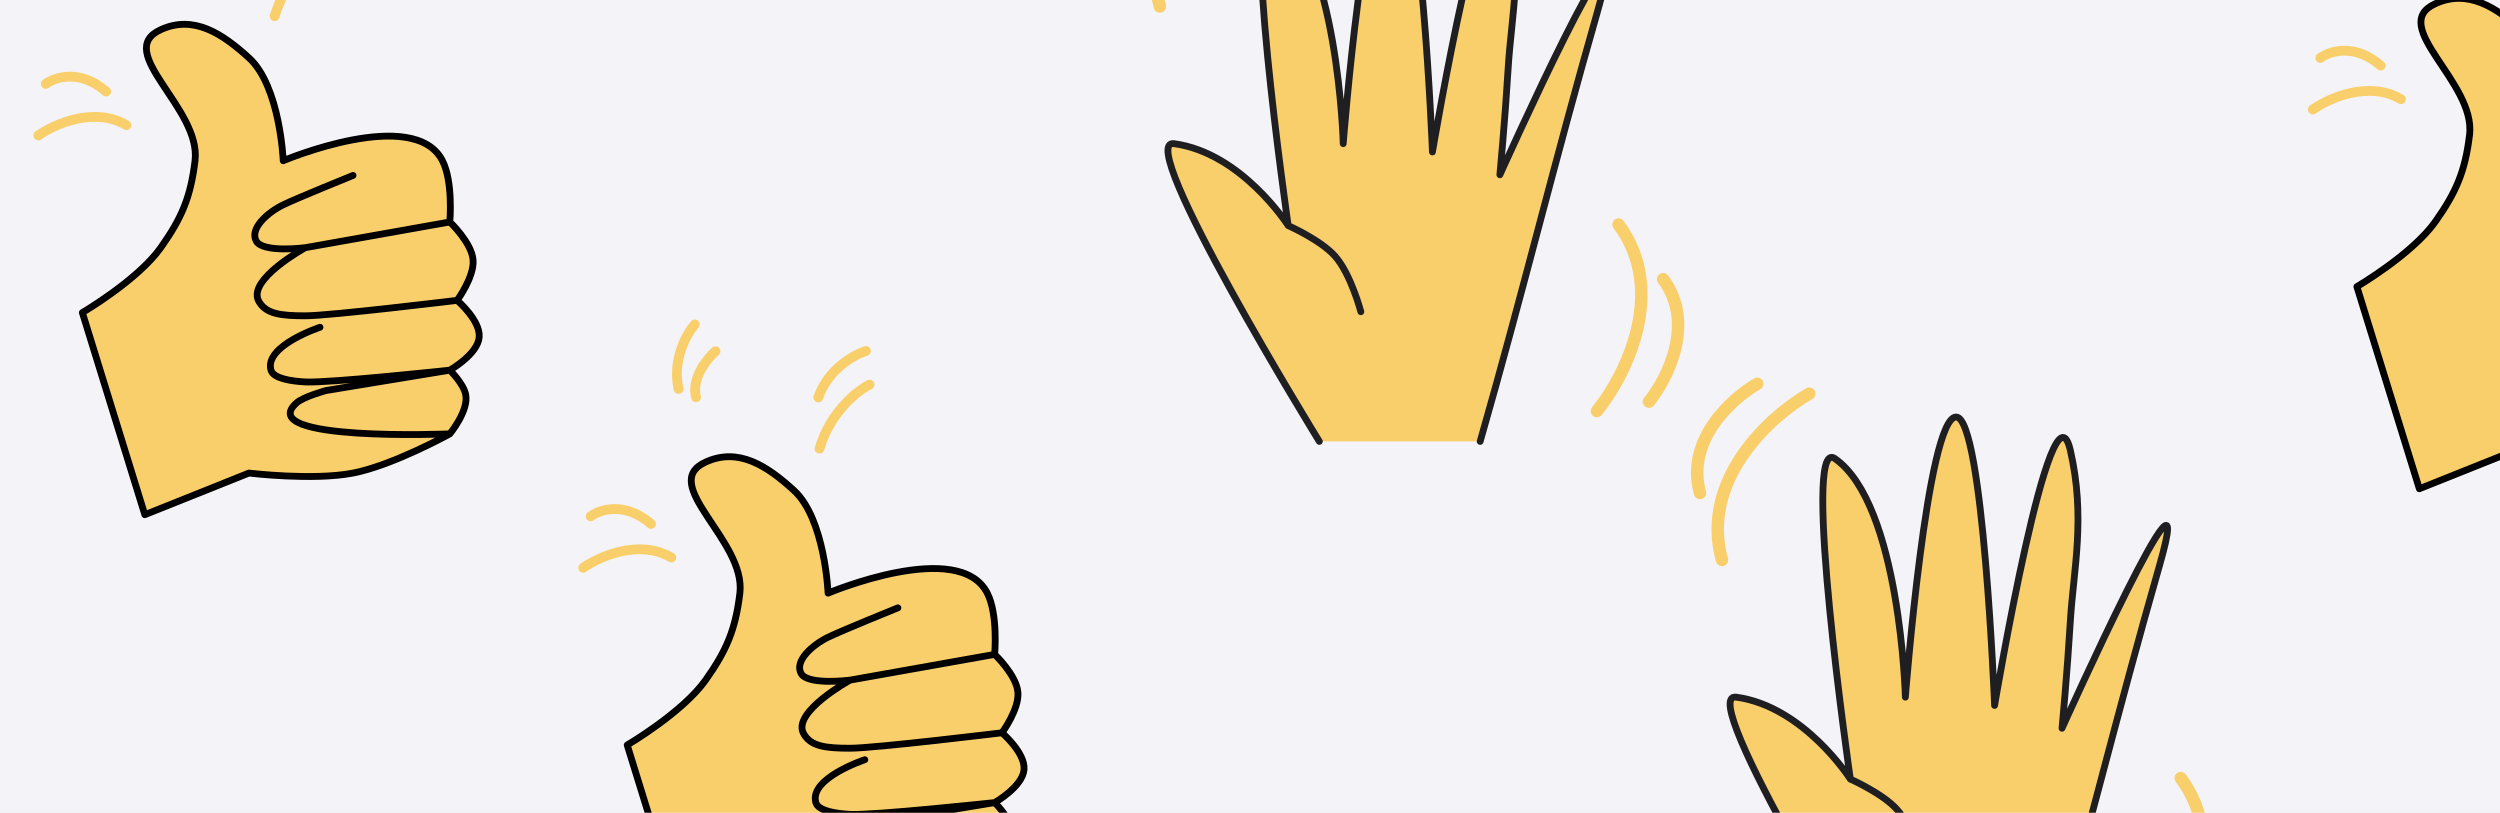
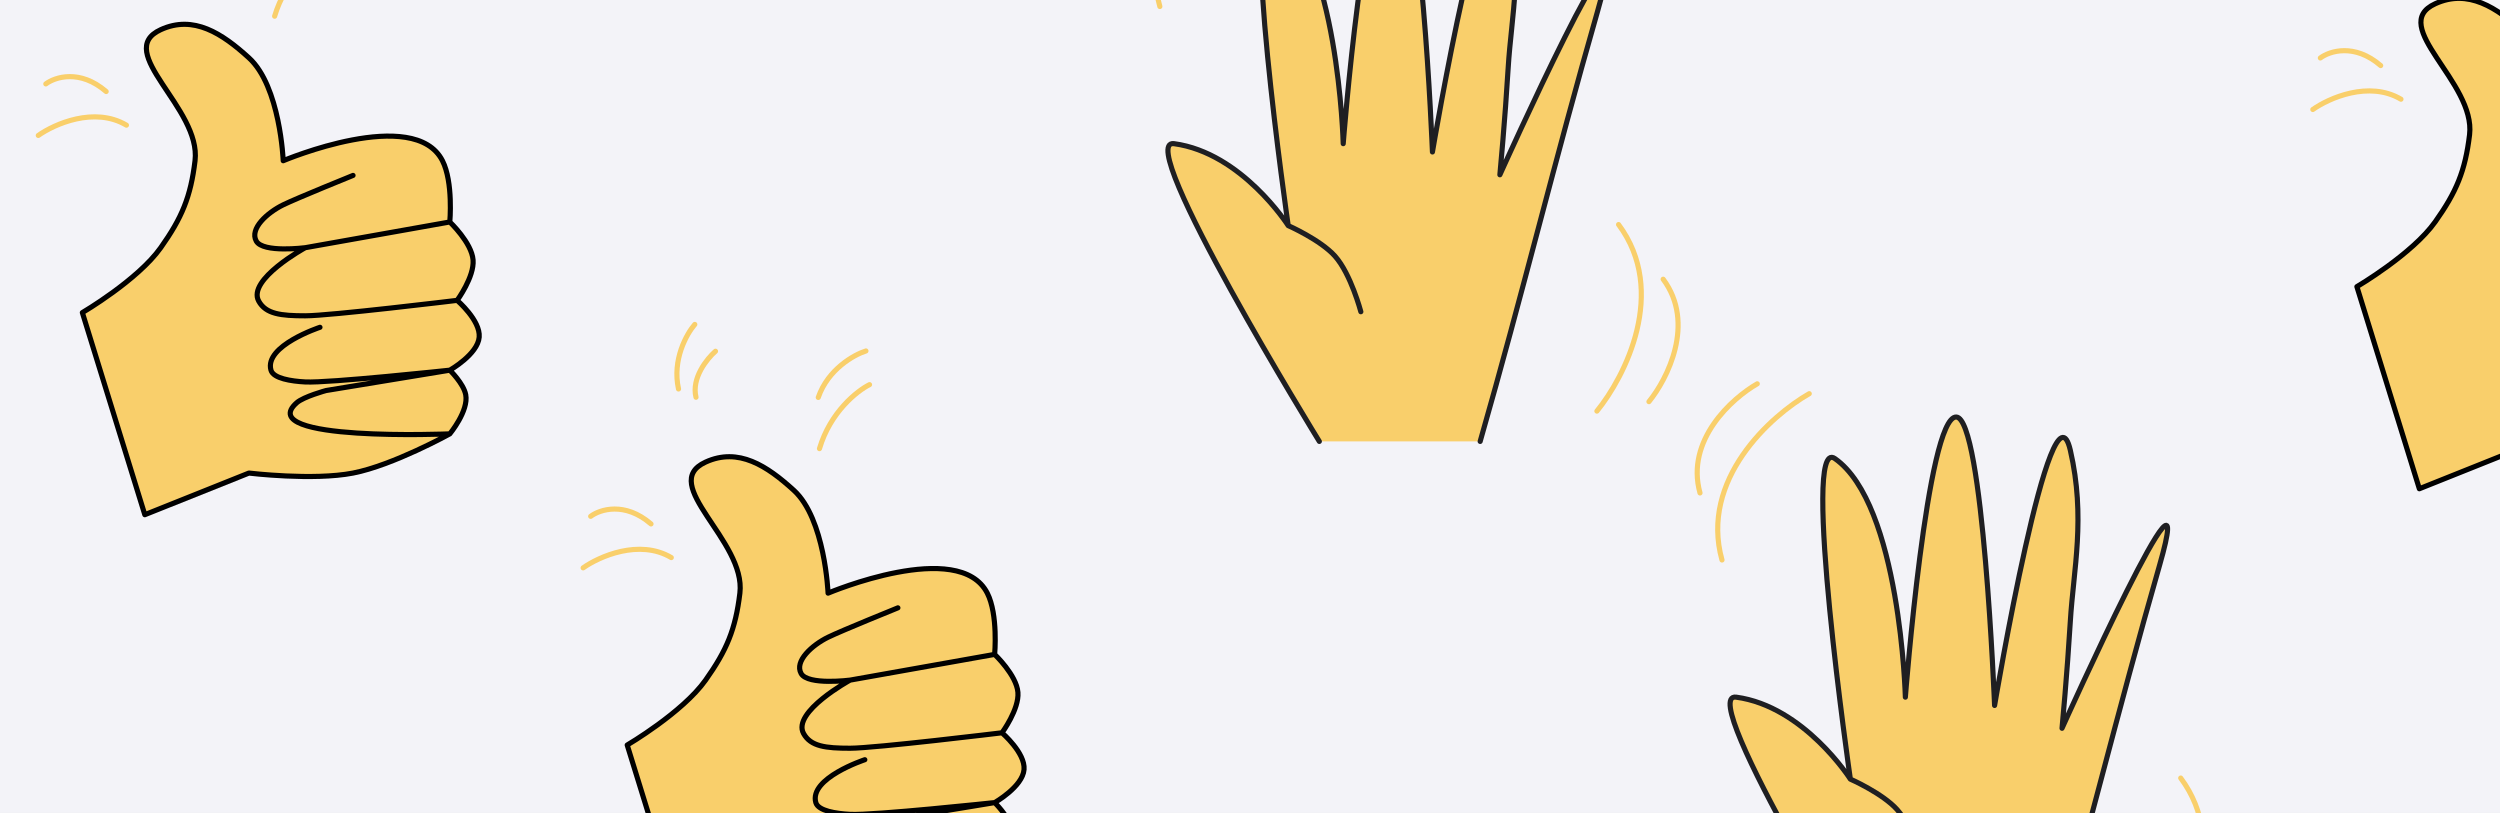
<svg xmlns="http://www.w3.org/2000/svg" width="486" height="158" viewBox="0 0 486 158" fill="none">
-   <g clip-path="url(#clip0_2436_57007)">
+   <g clipPath="url(#clip0_2436_57007)">
    <rect width="486" height="158" fill="#F3F3F8" />
    <path d="M419.815 109.908C411.545 138.736 405.295 164.583 397.025 193.411H365.76C365.76 193.411 329.427 134.438 337.499 135.526C350.706 137.307 359.709 151.46 359.709 151.46C359.709 151.46 350.031 84.496 356.687 89.135C369.432 98.016 370.402 135.526 370.402 135.526C370.402 135.526 374.637 80.944 380.285 81.067C385.528 81.181 387.747 137.14 387.747 137.14C387.747 137.14 398.801 71.622 402.47 87.521C405.495 100.63 403.075 110.719 402.47 120.803C401.865 130.888 400.857 141.577 400.857 141.577C400.857 141.577 428.085 81.081 419.815 109.908Z" fill="#F9CF6B" />
-     <path d="M397.025 193.411C405.295 164.583 411.545 138.736 419.815 109.908C428.085 81.081 400.857 141.577 400.857 141.577C400.857 141.577 401.865 130.888 402.47 120.803C403.075 110.719 405.495 100.63 402.47 87.521C398.801 71.622 387.747 137.14 387.747 137.14C387.747 137.14 385.528 81.181 380.285 81.067C374.637 80.944 370.402 135.526 370.402 135.526C370.402 135.526 369.432 98.016 356.687 89.135C350.031 84.496 359.709 151.46 359.709 151.46M359.709 151.46C359.709 151.46 350.706 137.307 337.499 135.526C329.427 134.438 365.76 193.411 365.76 193.411M359.709 151.46C359.709 151.46 365.983 154.223 368.802 157.389C371.899 160.866 373.831 168.2 373.831 168.2" stroke="#1F1F22" stroke-width="1.328" stroke-linecap="round" stroke-linejoin="round" />
-     <path d="M341.611 74.613C336.709 77.409 327.619 85.567 330.48 95.829" stroke="#F9CF6B" stroke-width="2.42" stroke-linecap="round" stroke-linejoin="round" />
-     <path d="M351.717 76.532C344.246 80.793 330.394 93.224 334.755 108.862" stroke="#F9CF6B" stroke-width="2.42" stroke-linecap="round" stroke-linejoin="round" />
-     <path d="M419.718 187.519C425.159 180.859 433.62 164.281 423.932 151.254" stroke="#F9CF6B" stroke-width="2.42" stroke-linecap="round" stroke-linejoin="round" />
+     <path d="M397.025 193.411C405.295 164.583 411.545 138.736 419.815 109.908C428.085 81.081 400.857 141.577 400.857 141.577C400.857 141.577 401.865 130.888 402.47 120.803C403.075 110.719 405.495 100.63 402.47 87.521C398.801 71.622 387.747 137.14 387.747 137.14C387.747 137.14 385.528 81.181 380.285 81.067C374.637 80.944 370.402 135.526 370.402 135.526C370.402 135.526 369.432 98.016 356.687 89.135C350.031 84.496 359.709 151.46 359.709 151.46M359.709 151.46C359.709 151.46 350.706 137.307 337.499 135.526C329.427 134.438 365.76 193.411 365.76 193.411M359.709 151.46C359.709 151.46 365.983 154.223 368.802 157.389C371.899 160.866 373.831 168.2 373.831 168.2" stroke="#1F1F22" strokeWidth="1.328" stroke-linecap="round" stroke-linejoin="round" />
+     <path d="M341.611 74.613C336.709 77.409 327.619 85.567 330.48 95.829" stroke="#F9CF6B" strokeWidth="2.42" stroke-linecap="round" stroke-linejoin="round" />
+     <path d="M351.717 76.532C344.246 80.793 330.394 93.224 334.755 108.862" stroke="#F9CF6B" strokeWidth="2.42" stroke-linecap="round" stroke-linejoin="round" />
+     <path d="M419.718 187.519C425.159 180.859 433.62 164.281 423.932 151.254" stroke="#F9CF6B" strokeWidth="2.42" stroke-linecap="round" stroke-linejoin="round" />
    <path d="M310.534 2.308C302.264 31.136 296.014 56.983 287.744 85.811H256.479C256.479 85.811 220.146 26.838 228.217 27.927C241.425 29.707 250.428 43.86 250.428 43.86C250.428 43.86 240.75 -23.104 247.406 -18.465C260.151 -9.584 261.121 27.927 261.121 27.927C261.121 27.927 265.356 -26.656 271.003 -26.533C276.247 -26.419 278.466 29.541 278.466 29.541C278.466 29.541 289.52 -35.978 293.189 -20.079C296.214 -6.969 293.794 3.119 293.189 13.203C292.584 23.288 291.576 33.977 291.576 33.977C291.576 33.977 318.804 -26.519 310.534 2.308Z" fill="#F9CF6B" />
-     <path d="M287.744 85.811C296.014 56.983 302.264 31.136 310.534 2.308C318.804 -26.519 291.576 33.977 291.576 33.977C291.576 33.977 292.584 23.288 293.189 13.203C293.794 3.119 296.214 -6.969 293.189 -20.079C289.52 -35.978 278.466 29.541 278.466 29.541C278.466 29.541 276.247 -26.419 271.003 -26.533C265.356 -26.656 261.121 27.927 261.121 27.927C261.121 27.927 260.151 -9.584 247.406 -18.465C240.75 -23.104 250.428 43.86 250.428 43.86M250.428 43.86C250.428 43.86 241.425 29.707 228.217 27.927C220.146 26.838 256.479 85.811 256.479 85.811M250.428 43.86C250.428 43.86 256.701 46.623 259.521 49.789C262.618 53.266 264.549 60.6 264.549 60.6" stroke="#1F1F22" stroke-width="1.328" stroke-linecap="round" stroke-linejoin="round" />
-     <path d="M320.556 78.08C324.127 73.709 329.679 62.83 323.321 54.281" stroke="#F9CF6B" stroke-width="2.42" stroke-linecap="round" stroke-linejoin="round" />
-     <path d="M242.435 -31.068C234.965 -26.807 221.113 -14.376 225.474 1.262" stroke="#F9CF6B" stroke-width="2.42" stroke-linecap="round" stroke-linejoin="round" />
-     <path d="M310.436 79.919C315.878 73.259 324.338 56.681 314.651 43.654" stroke="#F9CF6B" stroke-width="2.42" stroke-linecap="round" stroke-linejoin="round" />
+     <path d="M287.744 85.811C296.014 56.983 302.264 31.136 310.534 2.308C318.804 -26.519 291.576 33.977 291.576 33.977C291.576 33.977 292.584 23.288 293.189 13.203C293.794 3.119 296.214 -6.969 293.189 -20.079C289.52 -35.978 278.466 29.541 278.466 29.541C278.466 29.541 276.247 -26.419 271.003 -26.533C265.356 -26.656 261.121 27.927 261.121 27.927C261.121 27.927 260.151 -9.584 247.406 -18.465C240.75 -23.104 250.428 43.86 250.428 43.86M250.428 43.86C250.428 43.86 241.425 29.707 228.217 27.927C220.146 26.838 256.479 85.811 256.479 85.811M250.428 43.86C250.428 43.86 256.701 46.623 259.521 49.789C262.618 53.266 264.549 60.6 264.549 60.6" stroke="#1F1F22" strokeWidth="1.328" stroke-linecap="round" stroke-linejoin="round" />
+     <path d="M320.556 78.08C324.127 73.709 329.679 62.83 323.321 54.281" stroke="#F9CF6B" strokeWidth="2.42" stroke-linecap="round" stroke-linejoin="round" />
+     <path d="M242.435 -31.068C234.965 -26.807 221.113 -14.376 225.474 1.262" stroke="#F9CF6B" strokeWidth="2.42" stroke-linecap="round" stroke-linejoin="round" />
+     <path d="M310.436 79.919C315.878 73.259 324.338 56.681 314.651 43.654" stroke="#F9CF6B" strokeWidth="2.42" stroke-linecap="round" stroke-linejoin="round" />
    <path d="M121.928 144.833C121.928 144.833 132.699 138.518 137.166 132.213C141.269 126.423 142.986 122.354 143.833 115.308C145.061 105.097 127.815 94.111 137.166 89.83C143.557 86.905 149.115 90.573 154.31 95.307C160.395 100.853 160.977 115.308 160.977 115.308C160.977 115.308 186.438 104.54 191.931 115.308C194.059 119.479 193.36 127.213 193.36 127.213C193.36 127.213 197.61 131.225 197.884 134.594C198.151 137.882 194.788 142.452 194.788 142.452C194.788 142.452 199.338 146.353 199.074 149.595C198.801 152.943 193.36 156.024 193.36 156.024C193.36 156.024 196.035 158.608 196.455 160.786C197.063 163.94 193.36 168.406 193.36 168.406C193.36 168.406 182.329 174.511 174.549 176.025C166.791 177.534 154.31 176.025 154.31 176.025L134.071 184.121L121.928 144.833Z" fill="#F9CF6B" />
-     <path d="M193.36 127.213C193.36 127.213 194.059 119.479 191.931 115.308C186.438 104.54 160.977 115.308 160.977 115.308C160.977 115.308 160.395 100.853 154.31 95.307C149.115 90.573 143.557 86.905 137.166 89.83C127.815 94.111 145.061 105.097 143.833 115.308C142.986 122.354 141.269 126.423 137.166 132.213C132.699 138.518 121.928 144.833 121.928 144.833L134.071 184.121L154.31 176.025C154.31 176.025 166.791 177.534 174.549 176.025C182.329 174.511 193.36 168.406 193.36 168.406M193.36 127.213L165.263 132.213M193.36 127.213C193.36 127.213 197.61 131.225 197.884 134.594C198.151 137.882 194.788 142.452 194.788 142.452M165.263 132.213C165.263 132.213 157.044 133.276 155.739 130.931C154.394 128.515 157.896 125.388 160.977 123.88C163.596 122.597 174.549 118.165 174.549 118.165M165.263 132.213C165.263 132.213 153.912 138.42 156.215 142.598C157.601 145.114 160.501 145.456 165.263 145.456C170.025 145.456 194.788 142.452 194.788 142.452M194.788 142.452C194.788 142.452 199.338 146.353 199.074 149.595C198.801 152.943 193.36 156.024 193.36 156.024M193.36 156.024C193.36 156.024 169.787 158.551 165.263 158.313C162.514 158.169 159.054 157.637 158.596 156.024C157.247 151.269 168.12 147.69 168.12 147.69M193.36 156.024C193.36 156.024 196.035 158.608 196.455 160.786C197.063 163.94 193.36 168.406 193.36 168.406M193.36 156.024L169.311 159.98C169.311 159.98 164.948 161.164 163.596 162.361C154.98 169.995 193.36 168.406 193.36 168.406" stroke="black" stroke-width="1.328" stroke-linecap="round" stroke-linejoin="round" />
-     <path d="M168.336 68.228C166.038 68.949 160.967 71.764 159.072 77.26" stroke="#F9CF6B" stroke-width="1.905" stroke-linecap="round" stroke-linejoin="round" />
-     <path d="M135.066 63.071C133.485 64.888 130.64 69.942 131.905 75.617" stroke="#F9CF6B" stroke-width="1.905" stroke-linecap="round" stroke-linejoin="round" />
-     <path d="M169.035 74.777C166.667 75.952 161.407 80.085 159.306 87.213" stroke="#F9CF6B" stroke-width="1.905" stroke-linecap="round" stroke-linejoin="round" />
-     <path d="M139.091 68.284C137.447 69.714 134.388 73.504 135.301 77.226" stroke="#F9CF6B" stroke-width="1.905" stroke-linecap="round" stroke-linejoin="round" />
-     <path d="M113.362 110.391C116.476 108.191 124.263 104.71 130.497 108.393" stroke="#F9CF6B" stroke-width="1.905" stroke-linecap="round" stroke-linejoin="round" />
-     <path d="M114.828 100.373C116.612 99.032 121.457 97.449 126.556 101.853" stroke="#F9CF6B" stroke-width="1.905" stroke-linecap="round" stroke-linejoin="round" />
+     <path d="M193.36 127.213C193.36 127.213 194.059 119.479 191.931 115.308C186.438 104.54 160.977 115.308 160.977 115.308C160.977 115.308 160.395 100.853 154.31 95.307C149.115 90.573 143.557 86.905 137.166 89.83C127.815 94.111 145.061 105.097 143.833 115.308C142.986 122.354 141.269 126.423 137.166 132.213C132.699 138.518 121.928 144.833 121.928 144.833L134.071 184.121L154.31 176.025C154.31 176.025 166.791 177.534 174.549 176.025C182.329 174.511 193.36 168.406 193.36 168.406M193.36 127.213L165.263 132.213M193.36 127.213C193.36 127.213 197.61 131.225 197.884 134.594C198.151 137.882 194.788 142.452 194.788 142.452M165.263 132.213C165.263 132.213 157.044 133.276 155.739 130.931C154.394 128.515 157.896 125.388 160.977 123.88C163.596 122.597 174.549 118.165 174.549 118.165M165.263 132.213C165.263 132.213 153.912 138.42 156.215 142.598C157.601 145.114 160.501 145.456 165.263 145.456C170.025 145.456 194.788 142.452 194.788 142.452M194.788 142.452C194.788 142.452 199.338 146.353 199.074 149.595C198.801 152.943 193.36 156.024 193.36 156.024M193.36 156.024C193.36 156.024 169.787 158.551 165.263 158.313C162.514 158.169 159.054 157.637 158.596 156.024C157.247 151.269 168.12 147.69 168.12 147.69M193.36 156.024C193.36 156.024 196.035 158.608 196.455 160.786C197.063 163.94 193.36 168.406 193.36 168.406M193.36 156.024L169.311 159.98C169.311 159.98 164.948 161.164 163.596 162.361C154.98 169.995 193.36 168.406 193.36 168.406" stroke="black" strokeWidth="1.328" stroke-linecap="round" stroke-linejoin="round" />
+     <path d="M168.336 68.228C166.038 68.949 160.967 71.764 159.072 77.26" stroke="#F9CF6B" strokeWidth="1.905" stroke-linecap="round" stroke-linejoin="round" />
+     <path d="M135.066 63.071C133.485 64.888 130.64 69.942 131.905 75.617" stroke="#F9CF6B" strokeWidth="1.905" stroke-linecap="round" stroke-linejoin="round" />
+     <path d="M169.035 74.777C166.667 75.952 161.407 80.085 159.306 87.213" stroke="#F9CF6B" strokeWidth="1.905" stroke-linecap="round" stroke-linejoin="round" />
+     <path d="M139.091 68.284C137.447 69.714 134.388 73.504 135.301 77.226" stroke="#F9CF6B" strokeWidth="1.905" stroke-linecap="round" stroke-linejoin="round" />
+     <path d="M113.362 110.391C116.476 108.191 124.263 104.71 130.497 108.393" stroke="#F9CF6B" strokeWidth="1.905" stroke-linecap="round" stroke-linejoin="round" />
+     <path d="M114.828 100.373C116.612 99.032 121.457 97.449 126.556 101.853" stroke="#F9CF6B" strokeWidth="1.905" stroke-linecap="round" stroke-linejoin="round" />
    <path d="M458.178 55.727C458.178 55.727 468.949 49.412 473.416 43.107C477.519 37.316 479.236 33.248 480.083 26.201C481.312 15.991 464.065 5.004 473.416 0.724C479.807 -2.201 485.365 1.466 490.56 6.201C496.646 11.746 497.227 26.201 497.227 26.201C497.227 26.201 522.688 15.434 528.181 26.201C530.309 30.373 529.61 38.107 529.61 38.107C529.61 38.107 533.86 42.118 534.134 45.488C534.401 48.775 531.038 53.346 531.038 53.346C531.038 53.346 535.589 57.246 535.324 60.489C535.051 63.837 529.61 66.918 529.61 66.918C529.61 66.918 532.285 69.502 532.705 71.68C533.313 74.834 529.61 79.299 529.61 79.299C529.61 79.299 518.579 85.405 510.799 86.919C503.041 88.428 490.56 86.919 490.56 86.919L470.321 95.014L458.178 55.727Z" fill="#F9CF6B" />
-     <path d="M529.61 38.107C529.61 38.107 530.309 30.373 528.181 26.201C522.688 15.434 497.227 26.201 497.227 26.201C497.227 26.201 496.645 11.746 490.56 6.201C485.365 1.466 479.807 -2.201 473.416 0.724C464.065 5.004 481.312 15.991 480.083 26.201C479.236 33.248 477.519 37.316 473.416 43.107C468.949 49.412 458.178 55.727 458.178 55.727L470.321 95.014L490.56 86.919C490.56 86.919 503.041 88.428 510.799 86.919C518.579 85.405 529.61 79.299 529.61 79.299M529.61 38.107L501.513 43.107M529.61 38.107C529.61 38.107 533.86 42.118 534.134 45.488C534.401 48.775 531.038 53.346 531.038 53.346M501.513 43.107C501.513 43.107 493.294 44.17 491.989 41.825C490.644 39.409 494.146 36.282 497.227 34.773C499.846 33.491 510.799 29.059 510.799 29.059M501.513 43.107C501.513 43.107 490.162 49.313 492.465 53.492C493.851 56.007 496.751 56.349 501.513 56.349C506.275 56.349 531.038 53.346 531.038 53.346M531.038 53.346C531.038 53.346 535.589 57.246 535.324 60.489C535.051 63.837 529.61 66.918 529.61 66.918M529.61 66.918C529.61 66.918 506.037 69.445 501.513 69.207C498.764 69.062 495.304 68.53 494.846 66.918C493.497 62.163 504.37 58.584 504.37 58.584M529.61 66.918C529.61 66.918 532.285 69.502 532.705 71.68C533.313 74.834 529.61 79.299 529.61 79.299M529.61 66.918L505.561 70.874C505.561 70.874 501.198 72.058 499.846 73.255C491.23 80.888 529.61 79.299 529.61 79.299" stroke="black" stroke-width="1.328" stroke-linecap="round" stroke-linejoin="round" />
-     <path d="M449.613 21.285C452.726 19.084 460.513 15.604 466.747 19.286" stroke="#F9CF6B" stroke-width="1.905" stroke-linecap="round" stroke-linejoin="round" />
-     <path d="M451.078 11.267C452.862 9.925 457.707 8.343 462.806 12.747" stroke="#F9CF6B" stroke-width="1.905" stroke-linecap="round" stroke-linejoin="round" />
+     <path d="M529.61 38.107C529.61 38.107 530.309 30.373 528.181 26.201C522.688 15.434 497.227 26.201 497.227 26.201C497.227 26.201 496.645 11.746 490.56 6.201C485.365 1.466 479.807 -2.201 473.416 0.724C464.065 5.004 481.312 15.991 480.083 26.201C479.236 33.248 477.519 37.316 473.416 43.107C468.949 49.412 458.178 55.727 458.178 55.727L470.321 95.014L490.56 86.919C490.56 86.919 503.041 88.428 510.799 86.919C518.579 85.405 529.61 79.299 529.61 79.299M529.61 38.107L501.513 43.107M529.61 38.107C529.61 38.107 533.86 42.118 534.134 45.488C534.401 48.775 531.038 53.346 531.038 53.346M501.513 43.107C501.513 43.107 493.294 44.17 491.989 41.825C490.644 39.409 494.146 36.282 497.227 34.773C499.846 33.491 510.799 29.059 510.799 29.059M501.513 43.107C501.513 43.107 490.162 49.313 492.465 53.492C493.851 56.007 496.751 56.349 501.513 56.349C506.275 56.349 531.038 53.346 531.038 53.346M531.038 53.346C531.038 53.346 535.589 57.246 535.324 60.489C535.051 63.837 529.61 66.918 529.61 66.918M529.61 66.918C529.61 66.918 506.037 69.445 501.513 69.207C498.764 69.062 495.304 68.53 494.846 66.918C493.497 62.163 504.37 58.584 504.37 58.584M529.61 66.918C529.61 66.918 532.285 69.502 532.705 71.68C533.313 74.834 529.61 79.299 529.61 79.299M529.61 66.918L505.561 70.874C505.561 70.874 501.198 72.058 499.846 73.255C491.23 80.888 529.61 79.299 529.61 79.299" stroke="black" strokeWidth="1.328" stroke-linecap="round" stroke-linejoin="round" />
+     <path d="M449.613 21.285C452.726 19.084 460.513 15.604 466.747 19.286" stroke="#F9CF6B" strokeWidth="1.905" stroke-linecap="round" stroke-linejoin="round" />
+     <path d="M451.078 11.267C452.862 9.925 457.707 8.343 462.806 12.747" stroke="#F9CF6B" strokeWidth="1.905" stroke-linecap="round" stroke-linejoin="round" />
    <path d="M16.009 60.77C16.009 60.77 26.78 54.455 31.248 48.151C35.351 42.36 37.067 38.291 37.915 31.245C39.143 21.034 21.896 10.048 31.248 5.768C37.638 2.843 43.197 6.51 48.391 11.244C54.477 16.79 55.058 31.245 55.058 31.245C55.058 31.245 80.519 20.477 86.012 31.245C88.14 35.416 87.441 43.151 87.441 43.151C87.441 43.151 91.691 47.162 91.965 50.532C92.232 53.819 88.87 58.389 88.87 58.389C88.87 58.389 93.42 62.29 93.155 65.533C92.882 68.881 87.441 71.962 87.441 71.962C87.441 71.962 90.116 74.546 90.536 76.724C91.144 79.877 87.441 84.343 87.441 84.343C87.441 84.343 76.41 90.449 68.63 91.963C60.872 93.472 48.391 91.963 48.391 91.963L28.152 100.058L16.009 60.77Z" fill="#F9CF6B" />
-     <path d="M87.441 43.151C87.441 43.151 88.14 35.416 86.012 31.245C80.519 20.477 55.058 31.245 55.058 31.245C55.058 31.245 54.477 16.79 48.391 11.244C43.197 6.51 37.638 2.843 31.248 5.768C21.896 10.048 39.143 21.034 37.915 31.245C37.067 38.291 35.351 42.36 31.248 48.151C26.78 54.455 16.009 60.77 16.009 60.77L28.152 100.058L48.391 91.963C48.391 91.963 60.872 93.472 68.63 91.963C76.41 90.449 87.441 84.343 87.441 84.343M87.441 43.151L59.344 48.151M87.441 43.151C87.441 43.151 91.691 47.162 91.965 50.532C92.232 53.819 88.87 58.389 88.87 58.389M59.344 48.151C59.344 48.151 51.125 49.214 49.82 46.868C48.476 44.453 51.977 41.325 55.058 39.817C57.678 38.535 68.63 34.102 68.63 34.102M59.344 48.151C59.344 48.151 47.993 54.357 50.296 58.536C51.683 61.051 54.582 61.393 59.344 61.393C64.106 61.393 88.87 58.389 88.87 58.389M88.87 58.389C88.87 58.389 93.42 62.29 93.155 65.533C92.882 68.881 87.441 71.962 87.441 71.962M87.441 71.962C87.441 71.962 63.868 74.489 59.344 74.251C56.595 74.106 53.135 73.574 52.677 71.962C51.328 67.207 62.202 63.628 62.202 63.628M87.441 71.962C87.441 71.962 90.116 74.546 90.536 76.724C91.144 79.877 87.441 84.343 87.441 84.343M87.441 71.962L63.392 75.918C63.392 75.918 59.029 77.101 57.678 78.299C49.062 85.932 87.441 84.343 87.441 84.343" stroke="black" stroke-width="1.328" stroke-linecap="round" stroke-linejoin="round" />
-     <path d="M63.116 -9.285C60.748 -8.11 55.488 -3.978 53.388 3.151" stroke="#F9CF6B" stroke-width="1.905" stroke-linecap="round" stroke-linejoin="round" />
-     <path d="M7.444 26.329C10.558 24.128 18.344 20.647 24.578 24.33" stroke="#F9CF6B" stroke-width="1.905" stroke-linecap="round" stroke-linejoin="round" />
-     <path d="M8.909 16.311C10.694 14.969 15.538 13.387 20.637 17.79" stroke="#F9CF6B" stroke-width="1.905" stroke-linecap="round" stroke-linejoin="round" />
+     <path d="M87.441 43.151C87.441 43.151 88.14 35.416 86.012 31.245C80.519 20.477 55.058 31.245 55.058 31.245C55.058 31.245 54.477 16.79 48.391 11.244C43.197 6.51 37.638 2.843 31.248 5.768C21.896 10.048 39.143 21.034 37.915 31.245C37.067 38.291 35.351 42.36 31.248 48.151C26.78 54.455 16.009 60.77 16.009 60.77L28.152 100.058L48.391 91.963C48.391 91.963 60.872 93.472 68.63 91.963C76.41 90.449 87.441 84.343 87.441 84.343M87.441 43.151L59.344 48.151M87.441 43.151C87.441 43.151 91.691 47.162 91.965 50.532C92.232 53.819 88.87 58.389 88.87 58.389M59.344 48.151C59.344 48.151 51.125 49.214 49.82 46.868C48.476 44.453 51.977 41.325 55.058 39.817C57.678 38.535 68.63 34.102 68.63 34.102M59.344 48.151C59.344 48.151 47.993 54.357 50.296 58.536C51.683 61.051 54.582 61.393 59.344 61.393C64.106 61.393 88.87 58.389 88.87 58.389M88.87 58.389C88.87 58.389 93.42 62.29 93.155 65.533C92.882 68.881 87.441 71.962 87.441 71.962M87.441 71.962C87.441 71.962 63.868 74.489 59.344 74.251C56.595 74.106 53.135 73.574 52.677 71.962C51.328 67.207 62.202 63.628 62.202 63.628M87.441 71.962C87.441 71.962 90.116 74.546 90.536 76.724C91.144 79.877 87.441 84.343 87.441 84.343M87.441 71.962L63.392 75.918C63.392 75.918 59.029 77.101 57.678 78.299C49.062 85.932 87.441 84.343 87.441 84.343" stroke="black" strokeWidth="1.328" stroke-linecap="round" stroke-linejoin="round" />
+     <path d="M63.116 -9.285C60.748 -8.11 55.488 -3.978 53.388 3.151" stroke="#F9CF6B" strokeWidth="1.905" stroke-linecap="round" stroke-linejoin="round" />
+     <path d="M7.444 26.329C10.558 24.128 18.344 20.647 24.578 24.33" stroke="#F9CF6B" strokeWidth="1.905" stroke-linecap="round" stroke-linejoin="round" />
+     <path d="M8.909 16.311C10.694 14.969 15.538 13.387 20.637 17.79" stroke="#F9CF6B" strokeWidth="1.905" stroke-linecap="round" stroke-linejoin="round" />
  </g>
  <defs>
    <clipPath id="clip0_2436_57007">
      <rect width="486" height="158" fill="white" />
    </clipPath>
  </defs>
</svg>
